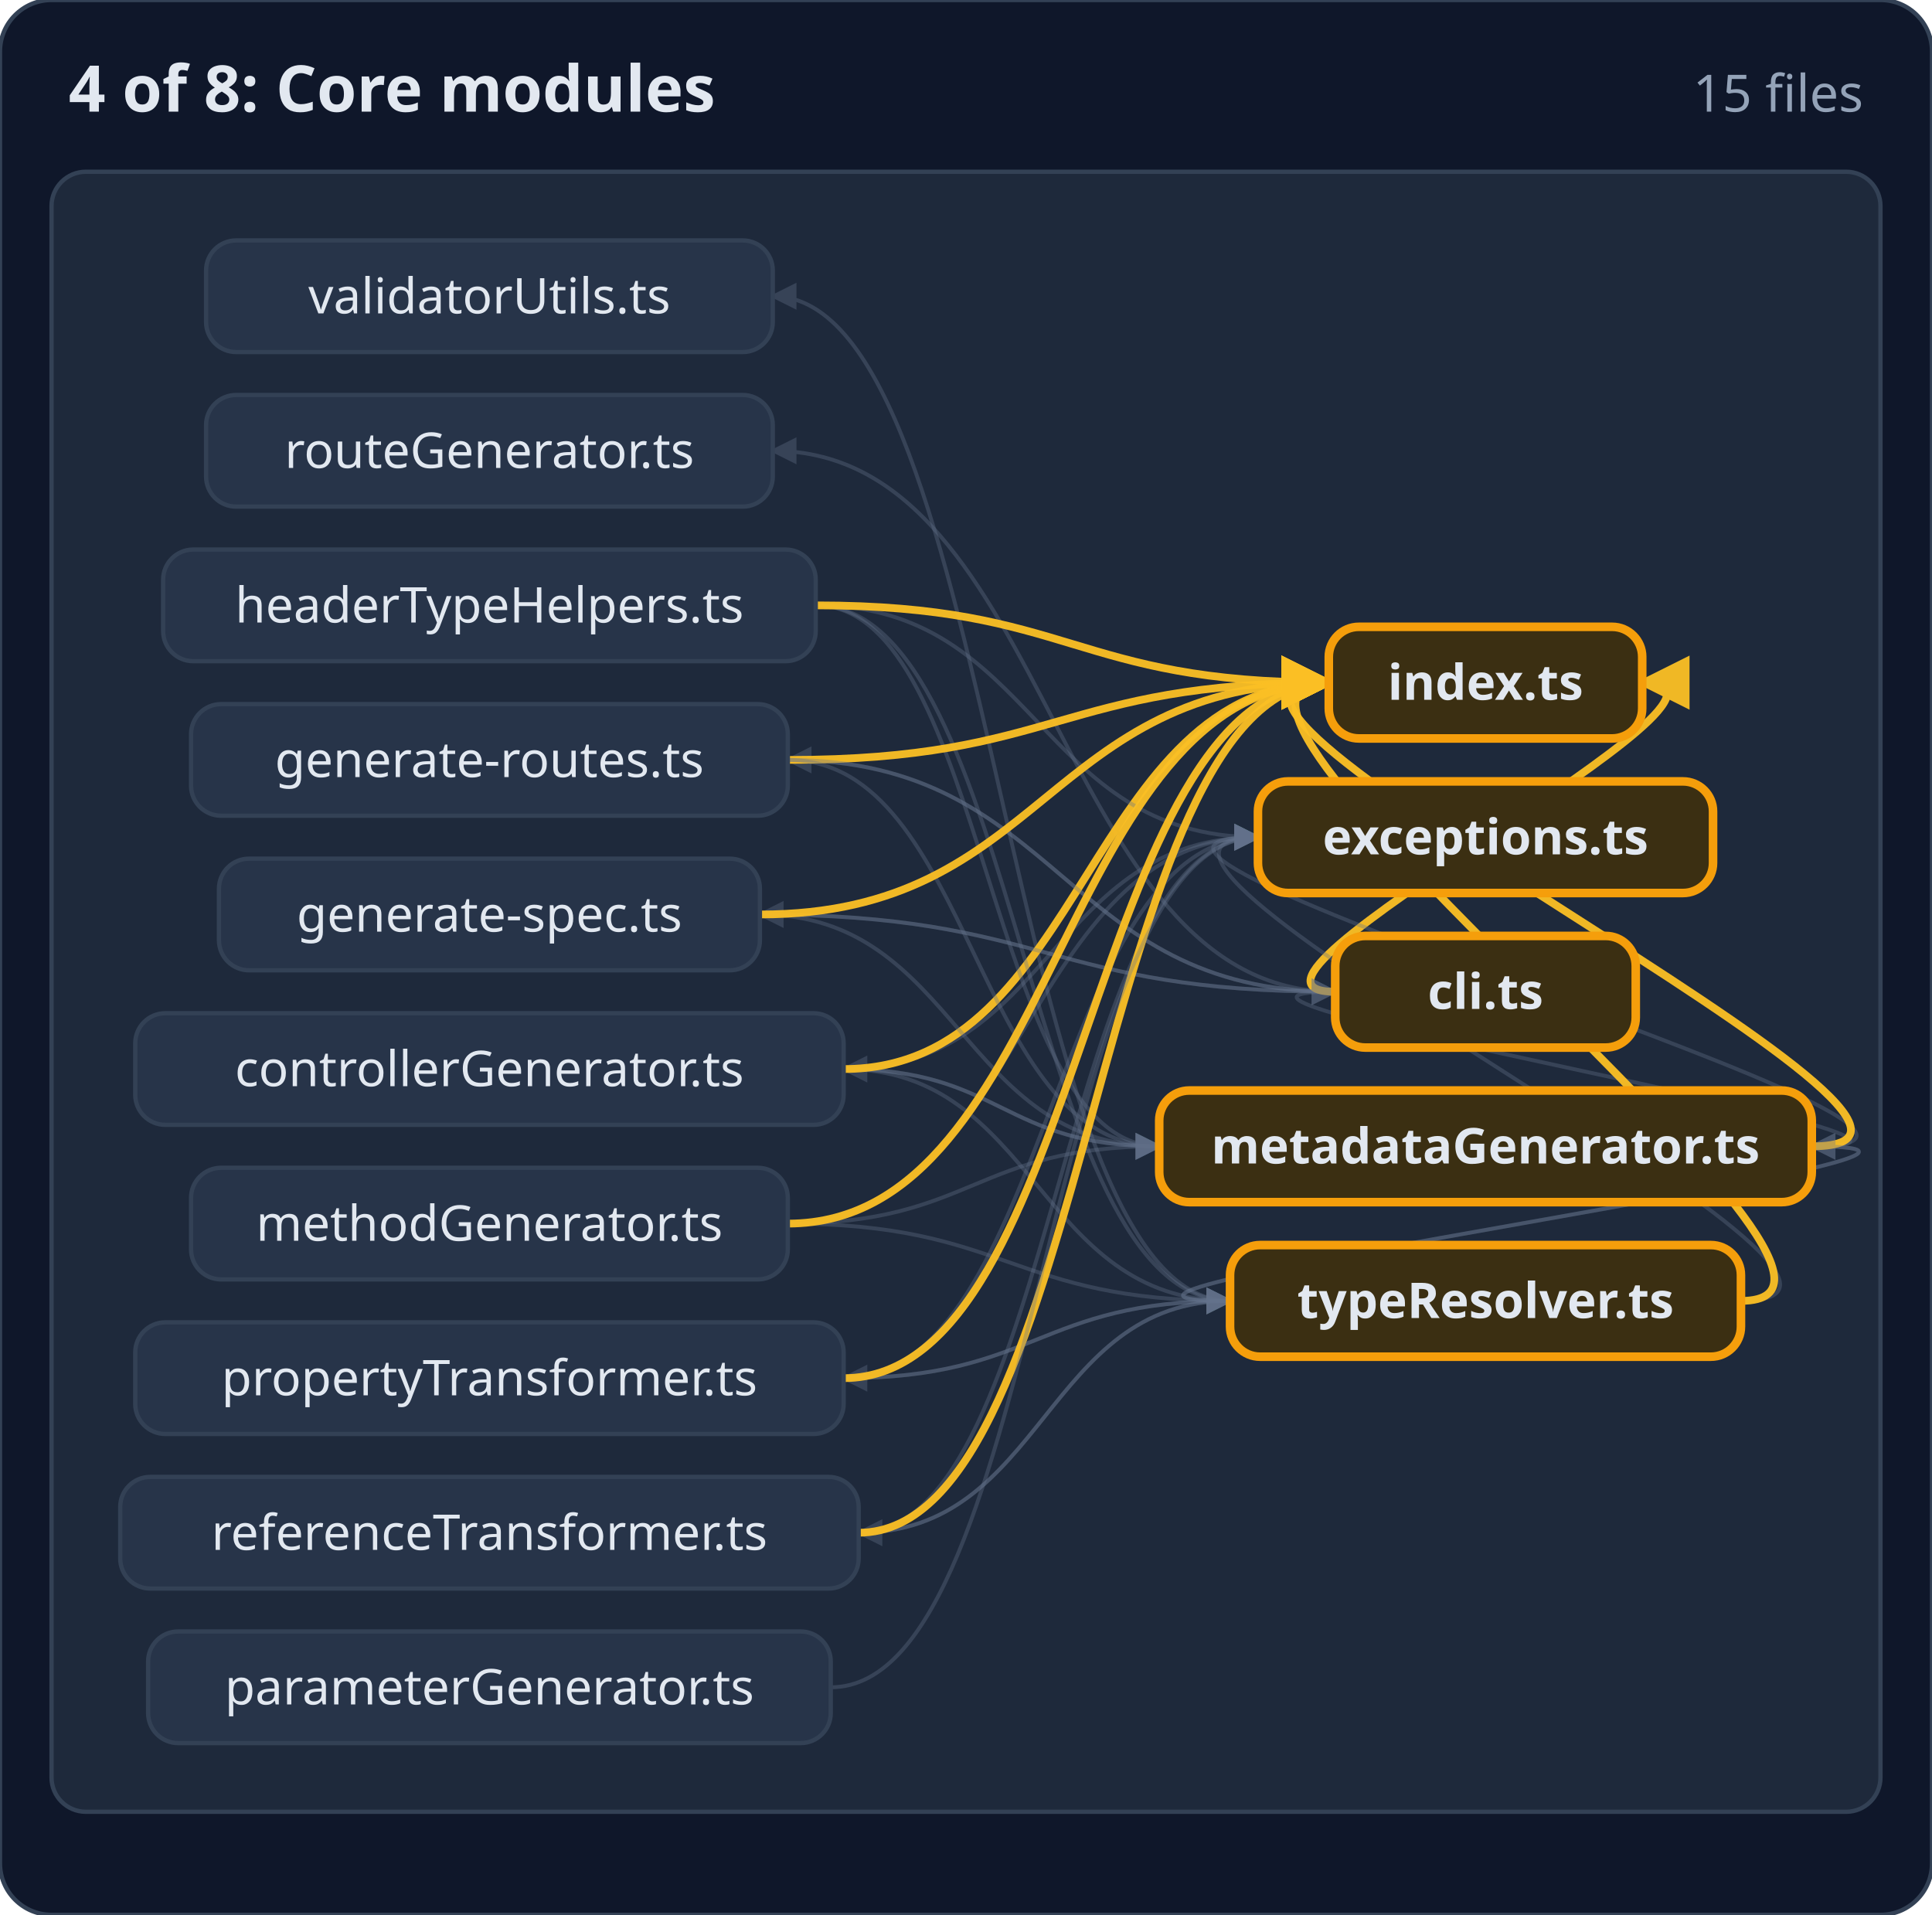
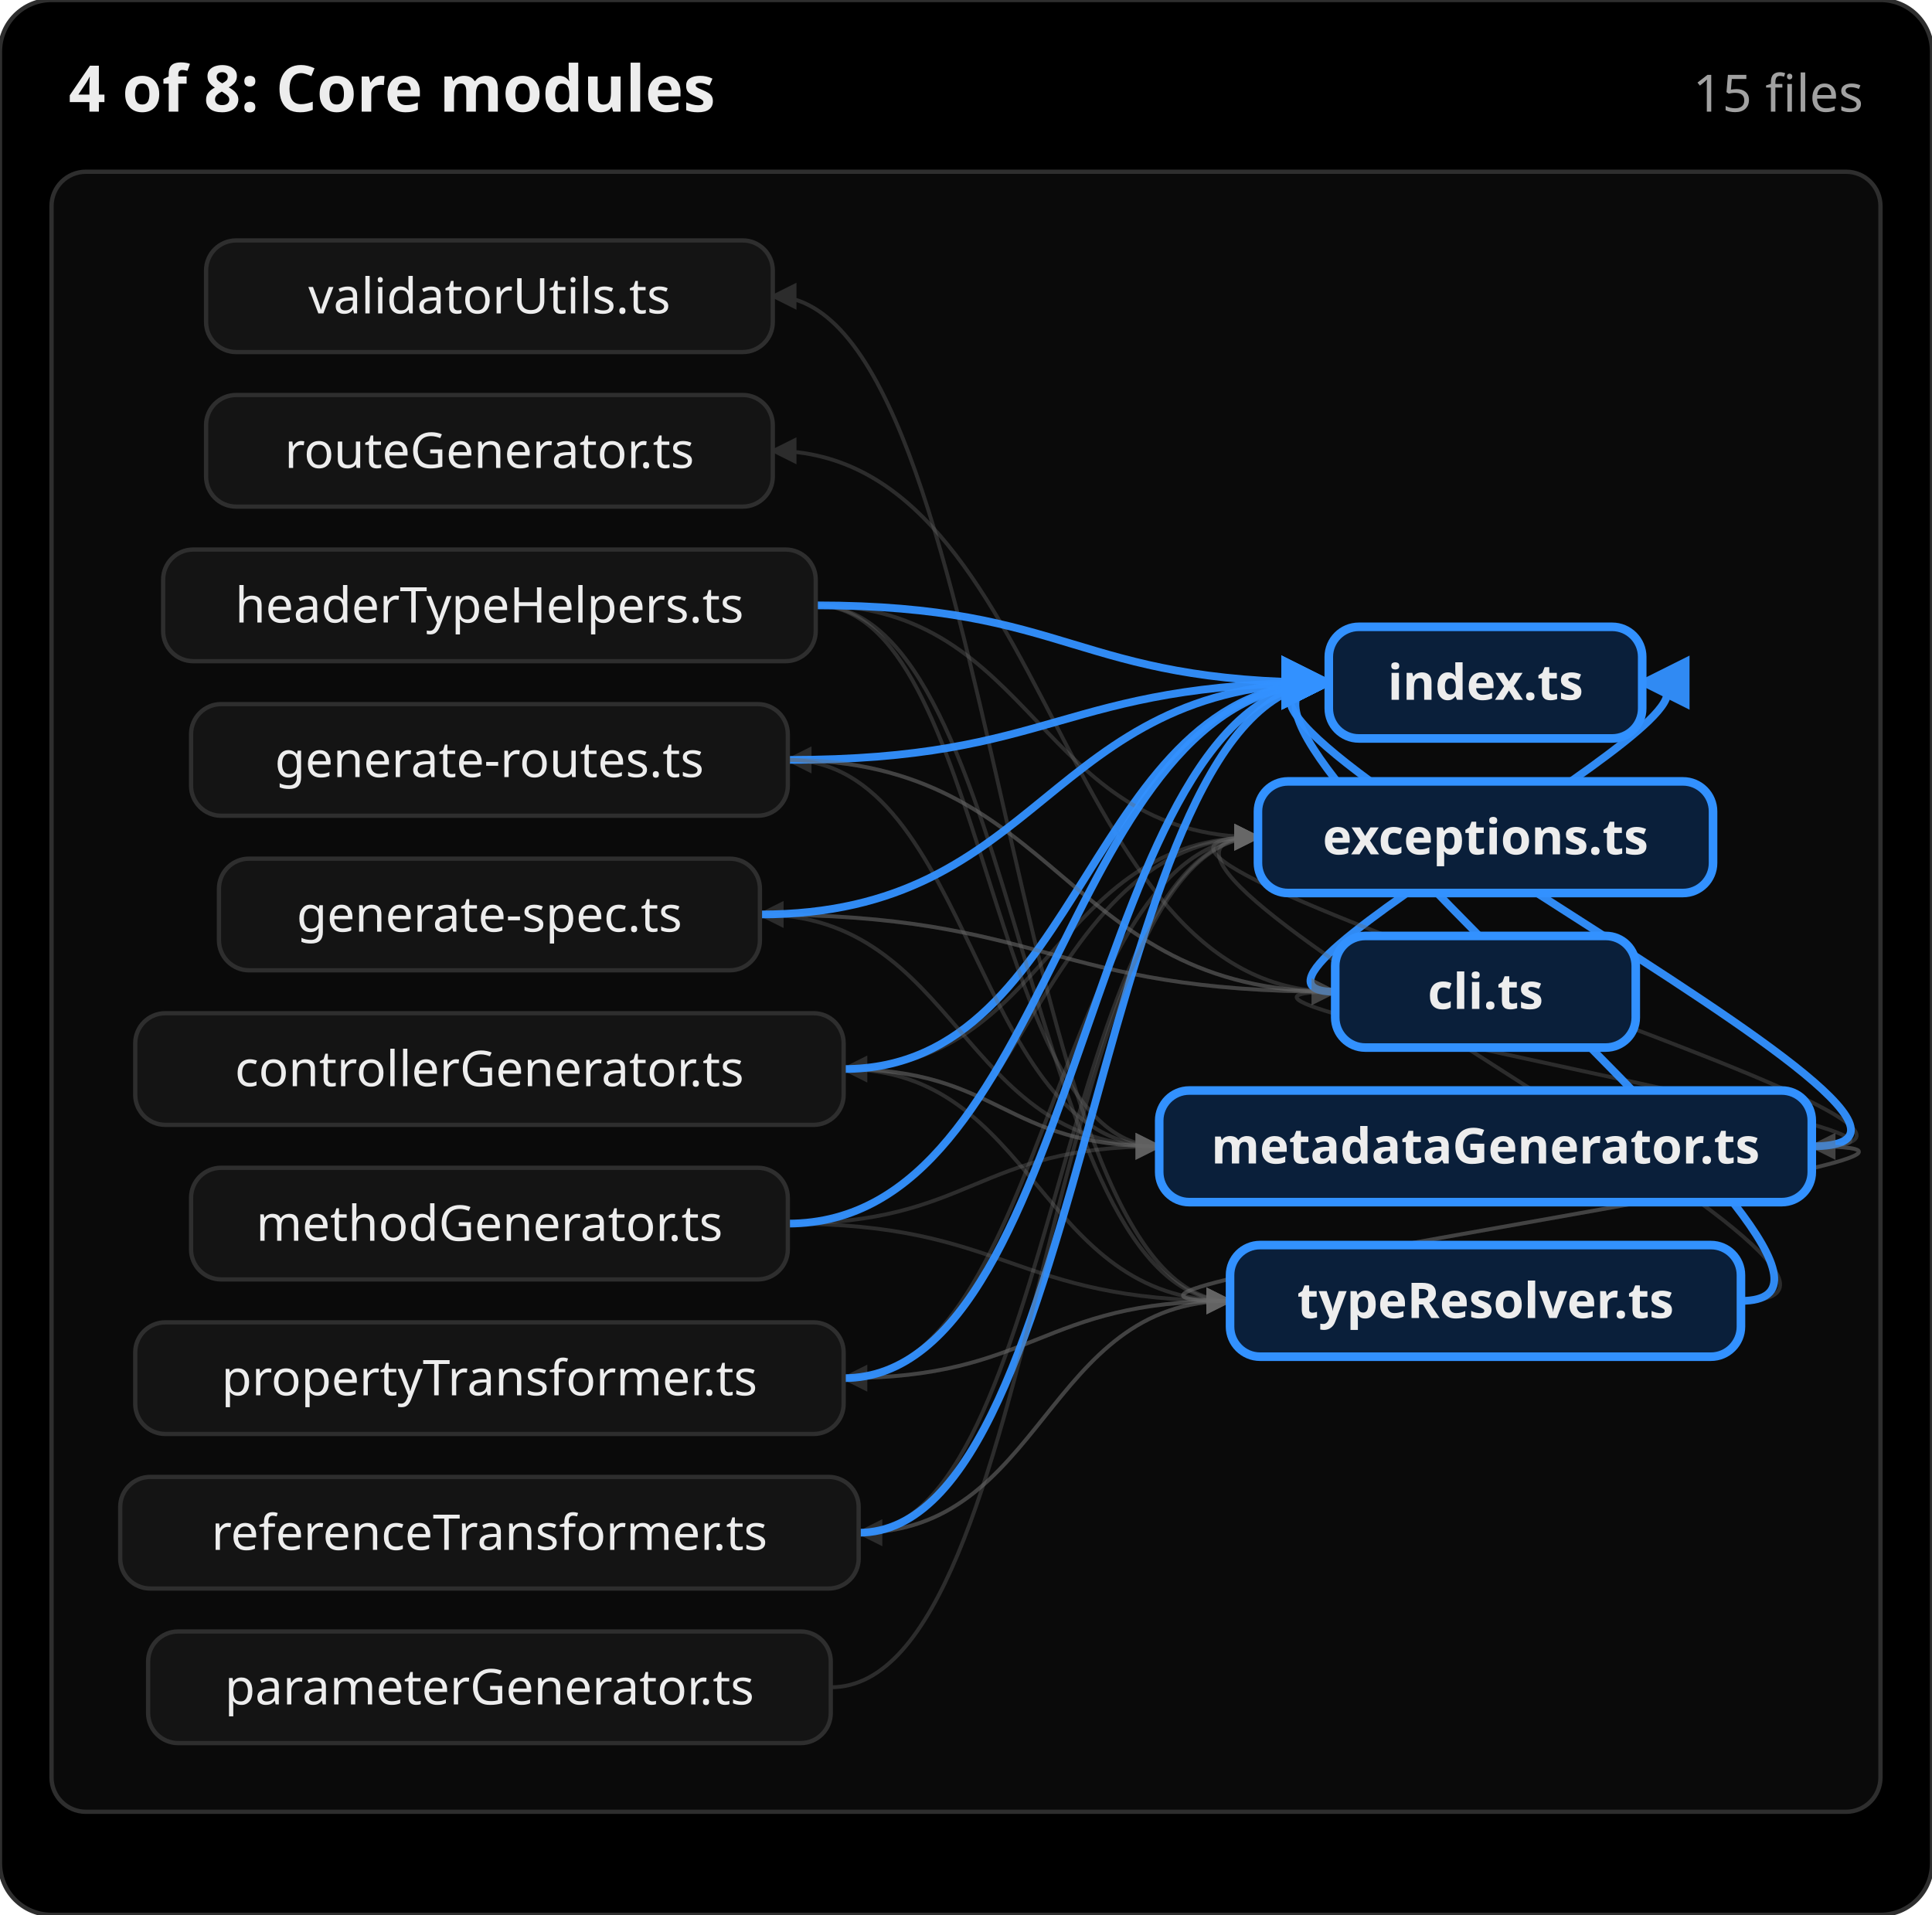
<svg xmlns="http://www.w3.org/2000/svg" viewBox="0 0 450 446" role="img" aria-label="4 of 8: Core modules" font-family="system-ui, Segoe UI, sans-serif">
  <defs>
    <marker id="a" viewBox="0 0 8 8" refX="7" refY="4" markerWidth="7" markerHeight="7" orient="auto-start-reverse">
-       <path d="M0,0 L8,4 L0,8 z" fill="#64748b" />
+       <path d="M0,0 L8,4 L0,8 z" fill="#6b6b6b" />
    </marker>
    <marker id="h" viewBox="0 0 8 8" refX="7" refY="4" markerWidth="7" markerHeight="7" orient="auto-start-reverse">
-       <path d="M0,0 L8,4 L0,8 z" fill="#fbbf24" />
+       <path d="M0,0 L8,4 L0,8 z" fill="#3291ff" />
    </marker>
  </defs>
-   <rect width="450" height="446" rx="12" fill="#0f172a" stroke="#334155" />
-   <text x="16" y="26" font-size="15" font-weight="700" fill="#e2e8f0">4 of 8: Core modules</text>
-   <text x="434" y="26" font-size="12" text-anchor="end" fill="#94a3b8">15 files</text>
+   <rect width="450" height="446" rx="12" fill="#000000" stroke="#2e2e2e" />
+   <text x="16" y="26" font-size="15" font-weight="700" fill="#ededed">4 of 8: Core modules</text>
+   <text x="434" y="26" font-size="12" text-anchor="end" fill="#a1a1a1">15 files</text>
  <g transform="translate(12,40)">
-     <rect width="426" height="382" rx="8" fill="#1e293b" stroke="#334155" />
-     <path d="M299.0,191.0 C243.5,191.0 465.5,227.0 410.0,227.0" fill="none" stroke="#64748b" stroke-width="0.9" opacity="0.35" marker-end="url(#a)" />
-     <path d="M299.0,191.0 C235.3,191.0 235.3,137.0 171.5,137.0" fill="none" stroke="#64748b" stroke-width="0.9" opacity="0.35" marker-end="url(#a)" />
-     <path d="M299.0,191.0 C232.0,191.0 232.0,173.0 165.0,173.0" fill="none" stroke="#64748b" stroke-width="0.9" opacity="0.35" marker-end="url(#a)" />
-     <path d="M299.0,191.0 C233.5,191.0 233.5,65.0 168.0,65.0" fill="none" stroke="#64748b" stroke-width="0.9" opacity="0.35" marker-end="url(#a)" />
-     <path d="M299.0,191.0 C263.3,191.0 406.3,119.0 370.5,119.0" fill="none" stroke="#fbbf24" stroke-width="1.8" opacity="0.95" marker-end="url(#h)" />
-     <path d="M258.0,227.0 C221.3,227.0 221.3,209.0 184.5,209.0" fill="none" stroke="#64748b" stroke-width="0.9" opacity="0.35" marker-end="url(#a)" />
-     <path d="M410.0,227.0 C474.5,227.0 216.5,155.0 281.0,155.0" fill="none" stroke="#64748b" stroke-width="0.9" opacity="0.35" marker-end="url(#a)" />
-     <path d="M410.0,227.0 C477.8,227.0 206.8,263.0 274.5,263.0" fill="none" stroke="#64748b" stroke-width="0.9" opacity="0.35" marker-end="url(#a)" />
-     <path d="M410.0,227.0 C466.3,227.0 241.3,119.0 297.5,119.0" fill="none" stroke="#fbbf24" stroke-width="1.8" opacity="0.95" marker-end="url(#h)" />
-     <path d="M393.5,263.0 C449.8,263.0 224.8,155.0 281.0,155.0" fill="none" stroke="#64748b" stroke-width="0.9" opacity="0.35" marker-end="url(#a)" />
-     <path d="M274.5,263.0 C206.8,263.0 477.8,227.0 410.0,227.0" fill="none" stroke="#64748b" stroke-width="0.9" opacity="0.35" marker-end="url(#a)" />
-     <path d="M274.5,263.0 C229.5,263.0 229.5,281.0 184.5,281.0" fill="none" stroke="#64748b" stroke-width="0.9" opacity="0.35" marker-end="url(#a)" />
-     <path d="M274.5,263.0 C231.3,263.0 231.3,317.0 188.0,317.0" fill="none" stroke="#64748b" stroke-width="0.9" opacity="0.35" marker-end="url(#a)" />
-     <path d="M274.5,263.0 C221.3,263.0 221.3,29.0 168.0,29.0" fill="none" stroke="#64748b" stroke-width="0.9" opacity="0.35" marker-end="url(#a)" />
-     <path d="M393.5,263.0 C441.5,263.0 249.5,119.0 297.5,119.0" fill="none" stroke="#fbbf24" stroke-width="1.8" opacity="0.95" marker-end="url(#h)" />
-     <path d="M184.5,209.0 C232.8,209.0 232.8,155.0 281.0,155.0" fill="none" stroke="#64748b" stroke-width="0.9" opacity="0.35" marker-end="url(#a)" />
-     <path d="M184.5,209.0 C221.3,209.0 221.3,227.0 258.0,227.0" fill="none" stroke="#64748b" stroke-width="0.9" opacity="0.35" marker-end="url(#a)" />
-     <path d="M184.5,209.0 C229.5,209.0 229.5,263.0 274.5,263.0" fill="none" stroke="#64748b" stroke-width="0.9" opacity="0.35" marker-end="url(#a)" />
-     <path d="M184.5,209.0 C241.0,209.0 241.0,119.0 297.5,119.0" fill="none" stroke="#fbbf24" stroke-width="1.8" opacity="0.95" marker-end="url(#h)" />
-     <path d="M178.0,101.0 C229.5,101.0 229.5,155.0 281.0,155.0" fill="none" stroke="#64748b" stroke-width="0.9" opacity="0.35" marker-end="url(#a)" />
-     <path d="M178.0,101.0 C218.0,101.0 218.0,227.0 258.0,227.0" fill="none" stroke="#64748b" stroke-width="0.9" opacity="0.35" marker-end="url(#a)" />
-     <path d="M178.0,101.0 C226.3,101.0 226.3,263.0 274.5,263.0" fill="none" stroke="#64748b" stroke-width="0.9" opacity="0.35" marker-end="url(#a)" />
-     <path d="M178.0,101.0 C237.8,101.0 237.8,119.0 297.5,119.0" fill="none" stroke="#fbbf24" stroke-width="1.8" opacity="0.95" marker-end="url(#h)" />
-     <path d="M171.5,137.0 C234.5,137.0 234.5,119.0 297.5,119.0" fill="none" stroke="#fbbf24" stroke-width="1.8" opacity="0.95" marker-end="url(#h)" />
-     <path d="M171.5,137.0 C235.3,137.0 235.3,191.0 299.0,191.0" fill="none" stroke="#64748b" stroke-width="0.9" opacity="0.35" marker-end="url(#a)" />
-     <path d="M171.5,137.0 C214.8,137.0 214.8,227.0 258.0,227.0" fill="none" stroke="#64748b" stroke-width="0.9" opacity="0.35" marker-end="url(#a)" />
-     <path d="M165.0,173.0 C232.0,173.0 232.0,191.0 299.0,191.0" fill="none" stroke="#64748b" stroke-width="0.9" opacity="0.35" marker-end="url(#a)" />
-     <path d="M165.0,173.0 C211.5,173.0 211.5,227.0 258.0,227.0" fill="none" stroke="#64748b" stroke-width="0.9" opacity="0.35" marker-end="url(#a)" />
-     <path d="M165.0,173.0 C231.3,173.0 231.3,119.0 297.5,119.0" fill="none" stroke="#fbbf24" stroke-width="1.8" opacity="0.95" marker-end="url(#h)" />
-     <path d="M171.5,245.0 C226.3,245.0 226.3,155.0 281.0,155.0" fill="none" stroke="#64748b" stroke-width="0.9" opacity="0.35" marker-end="url(#a)" />
-     <path d="M171.5,245.0 C214.8,245.0 214.8,227.0 258.0,227.0" fill="none" stroke="#64748b" stroke-width="0.9" opacity="0.35" marker-end="url(#a)" />
-     <path d="M171.5,245.0 C223.0,245.0 223.0,263.0 274.5,263.0" fill="none" stroke="#64748b" stroke-width="0.9" opacity="0.35" marker-end="url(#a)" />
-     <path d="M171.5,245.0 C234.5,245.0 234.5,119.0 297.5,119.0" fill="none" stroke="#fbbf24" stroke-width="1.8" opacity="0.95" marker-end="url(#h)" />
-     <path d="M184.5,281.0 C232.8,281.0 232.8,155.0 281.0,155.0" fill="none" stroke="#64748b" stroke-width="0.9" opacity="0.35" marker-end="url(#a)" />
-     <path d="M184.5,281.0 C229.5,281.0 229.5,263.0 274.5,263.0" fill="none" stroke="#64748b" stroke-width="0.9" opacity="0.35" marker-end="url(#a)" />
-     <path d="M184.5,281.0 C241.0,281.0 241.0,119.0 297.5,119.0" fill="none" stroke="#fbbf24" stroke-width="1.8" opacity="0.95" marker-end="url(#h)" />
-     <path d="M188.0,317.0 C234.5,317.0 234.5,155.0 281.0,155.0" fill="none" stroke="#64748b" stroke-width="0.9" opacity="0.35" marker-end="url(#a)" />
-     <path d="M188.0,317.0 C231.3,317.0 231.3,263.0 274.5,263.0" fill="none" stroke="#64748b" stroke-width="0.9" opacity="0.35" marker-end="url(#a)" />
-     <path d="M188.0,317.0 C242.8,317.0 242.8,119.0 297.5,119.0" fill="none" stroke="#fbbf24" stroke-width="1.8" opacity="0.95" marker-end="url(#h)" />
-     <path d="M181.5,353.0 C231.3,353.0 231.3,155.0 281.0,155.0" fill="none" stroke="#64748b" stroke-width="0.9" opacity="0.35" marker-end="url(#a)" />
+     <rect width="426" height="382" rx="8" fill="#0a0a0a" stroke="#2e2e2e" />
+     <path d="M299.0,191.0 C243.5,191.0 465.5,227.0 410.0,227.0" fill="none" stroke="#6b6b6b" stroke-width="0.9" opacity="0.35" marker-end="url(#a)" />
+     <path d="M299.0,191.0 C235.3,191.0 235.3,137.0 171.5,137.0" fill="none" stroke="#6b6b6b" stroke-width="0.9" opacity="0.35" marker-end="url(#a)" />
+     <path d="M299.0,191.0 C232.0,191.0 232.0,173.0 165.0,173.0" fill="none" stroke="#6b6b6b" stroke-width="0.9" opacity="0.35" marker-end="url(#a)" />
+     <path d="M299.0,191.0 C233.5,191.0 233.5,65.0 168.0,65.0" fill="none" stroke="#6b6b6b" stroke-width="0.9" opacity="0.35" marker-end="url(#a)" />
+     <path d="M299.0,191.0 C263.3,191.0 406.3,119.0 370.5,119.0" fill="none" stroke="#3291ff" stroke-width="1.8" opacity="0.95" marker-end="url(#h)" />
+     <path d="M258.0,227.0 C221.3,227.0 221.3,209.0 184.5,209.0" fill="none" stroke="#6b6b6b" stroke-width="0.9" opacity="0.35" marker-end="url(#a)" />
+     <path d="M410.0,227.0 C474.5,227.0 216.5,155.0 281.0,155.0" fill="none" stroke="#6b6b6b" stroke-width="0.9" opacity="0.35" marker-end="url(#a)" />
+     <path d="M410.0,227.0 C477.8,227.0 206.8,263.0 274.5,263.0" fill="none" stroke="#6b6b6b" stroke-width="0.9" opacity="0.35" marker-end="url(#a)" />
+     <path d="M410.0,227.0 C466.3,227.0 241.3,119.0 297.5,119.0" fill="none" stroke="#3291ff" stroke-width="1.8" opacity="0.95" marker-end="url(#h)" />
+     <path d="M393.5,263.0 C449.8,263.0 224.8,155.0 281.0,155.0" fill="none" stroke="#6b6b6b" stroke-width="0.9" opacity="0.35" marker-end="url(#a)" />
+     <path d="M274.5,263.0 C206.8,263.0 477.8,227.0 410.0,227.0" fill="none" stroke="#6b6b6b" stroke-width="0.9" opacity="0.35" marker-end="url(#a)" />
+     <path d="M274.5,263.0 C229.5,263.0 229.5,281.0 184.5,281.0" fill="none" stroke="#6b6b6b" stroke-width="0.9" opacity="0.35" marker-end="url(#a)" />
+     <path d="M274.5,263.0 C231.3,263.0 231.3,317.0 188.0,317.0" fill="none" stroke="#6b6b6b" stroke-width="0.9" opacity="0.35" marker-end="url(#a)" />
+     <path d="M274.5,263.0 C221.3,263.0 221.3,29.0 168.0,29.0" fill="none" stroke="#6b6b6b" stroke-width="0.9" opacity="0.35" marker-end="url(#a)" />
+     <path d="M393.5,263.0 C441.5,263.0 249.5,119.0 297.5,119.0" fill="none" stroke="#3291ff" stroke-width="1.8" opacity="0.95" marker-end="url(#h)" />
+     <path d="M184.5,209.0 C232.8,209.0 232.8,155.0 281.0,155.0" fill="none" stroke="#6b6b6b" stroke-width="0.9" opacity="0.35" marker-end="url(#a)" />
+     <path d="M184.5,209.0 C221.3,209.0 221.3,227.0 258.0,227.0" fill="none" stroke="#6b6b6b" stroke-width="0.9" opacity="0.35" marker-end="url(#a)" />
+     <path d="M184.5,209.0 C229.5,209.0 229.5,263.0 274.5,263.0" fill="none" stroke="#6b6b6b" stroke-width="0.9" opacity="0.35" marker-end="url(#a)" />
+     <path d="M184.5,209.0 C241.0,209.0 241.0,119.0 297.5,119.0" fill="none" stroke="#3291ff" stroke-width="1.8" opacity="0.95" marker-end="url(#h)" />
+     <path d="M178.0,101.0 C229.5,101.0 229.5,155.0 281.0,155.0" fill="none" stroke="#6b6b6b" stroke-width="0.9" opacity="0.35" marker-end="url(#a)" />
+     <path d="M178.0,101.0 C218.0,101.0 218.0,227.0 258.0,227.0" fill="none" stroke="#6b6b6b" stroke-width="0.9" opacity="0.35" marker-end="url(#a)" />
+     <path d="M178.0,101.0 C226.3,101.0 226.3,263.0 274.5,263.0" fill="none" stroke="#6b6b6b" stroke-width="0.9" opacity="0.35" marker-end="url(#a)" />
+     <path d="M178.0,101.0 C237.8,101.0 237.8,119.0 297.5,119.0" fill="none" stroke="#3291ff" stroke-width="1.8" opacity="0.95" marker-end="url(#h)" />
+     <path d="M171.5,137.0 C234.5,137.0 234.5,119.0 297.5,119.0" fill="none" stroke="#3291ff" stroke-width="1.8" opacity="0.95" marker-end="url(#h)" />
+     <path d="M171.5,137.0 C235.3,137.0 235.3,191.0 299.0,191.0" fill="none" stroke="#6b6b6b" stroke-width="0.9" opacity="0.35" marker-end="url(#a)" />
+     <path d="M171.5,137.0 C214.8,137.0 214.8,227.0 258.0,227.0" fill="none" stroke="#6b6b6b" stroke-width="0.9" opacity="0.35" marker-end="url(#a)" />
+     <path d="M165.0,173.0 C232.0,173.0 232.0,191.0 299.0,191.0" fill="none" stroke="#6b6b6b" stroke-width="0.9" opacity="0.35" marker-end="url(#a)" />
+     <path d="M165.0,173.0 C211.5,173.0 211.5,227.0 258.0,227.0" fill="none" stroke="#6b6b6b" stroke-width="0.9" opacity="0.35" marker-end="url(#a)" />
+     <path d="M165.0,173.0 C231.3,173.0 231.3,119.0 297.5,119.0" fill="none" stroke="#3291ff" stroke-width="1.8" opacity="0.95" marker-end="url(#h)" />
+     <path d="M171.5,245.0 C226.3,245.0 226.3,155.0 281.0,155.0" fill="none" stroke="#6b6b6b" stroke-width="0.9" opacity="0.35" marker-end="url(#a)" />
+     <path d="M171.5,245.0 C214.8,245.0 214.8,227.0 258.0,227.0" fill="none" stroke="#6b6b6b" stroke-width="0.9" opacity="0.35" marker-end="url(#a)" />
+     <path d="M171.5,245.0 C223.0,245.0 223.0,263.0 274.5,263.0" fill="none" stroke="#6b6b6b" stroke-width="0.9" opacity="0.35" marker-end="url(#a)" />
+     <path d="M171.5,245.0 C234.5,245.0 234.5,119.0 297.5,119.0" fill="none" stroke="#3291ff" stroke-width="1.8" opacity="0.95" marker-end="url(#h)" />
+     <path d="M184.5,281.0 C232.8,281.0 232.8,155.0 281.0,155.0" fill="none" stroke="#6b6b6b" stroke-width="0.9" opacity="0.35" marker-end="url(#a)" />
+     <path d="M184.5,281.0 C229.5,281.0 229.5,263.0 274.5,263.0" fill="none" stroke="#6b6b6b" stroke-width="0.9" opacity="0.35" marker-end="url(#a)" />
+     <path d="M184.5,281.0 C241.0,281.0 241.0,119.0 297.5,119.0" fill="none" stroke="#3291ff" stroke-width="1.8" opacity="0.95" marker-end="url(#h)" />
+     <path d="M188.0,317.0 C234.5,317.0 234.5,155.0 281.0,155.0" fill="none" stroke="#6b6b6b" stroke-width="0.9" opacity="0.35" marker-end="url(#a)" />
+     <path d="M188.0,317.0 C231.3,317.0 231.3,263.0 274.5,263.0" fill="none" stroke="#6b6b6b" stroke-width="0.9" opacity="0.35" marker-end="url(#a)" />
+     <path d="M188.0,317.0 C242.8,317.0 242.8,119.0 297.5,119.0" fill="none" stroke="#3291ff" stroke-width="1.8" opacity="0.95" marker-end="url(#h)" />
+     <path d="M181.5,353.0 C231.3,353.0 231.3,155.0 281.0,155.0" fill="none" stroke="#6b6b6b" stroke-width="0.9" opacity="0.35" marker-end="url(#a)" />
    <g>
-       <rect x="36" y="16" width="132" height="26" rx="7" fill="#273449" stroke="#334155" stroke-width="1" />
-       <text x="102" y="33" text-anchor="middle" font-size="11.5" fill="#e2e8f0" font-weight="400">validatorUtils.ts</text>
+       <rect x="36" y="16" width="132" height="26" rx="7" fill="#141414" stroke="#2e2e2e" stroke-width="1" />
+       <text x="102" y="33" text-anchor="middle" font-size="11.5" fill="#ededed" font-weight="400">validatorUtils.ts</text>
    </g>
    <g>
-       <rect x="36" y="52" width="132" height="26" rx="7" fill="#273449" stroke="#334155" stroke-width="1" />
-       <text x="102" y="69" text-anchor="middle" font-size="11.5" fill="#e2e8f0" font-weight="400">routeGenerator.ts</text>
+       <rect x="36" y="52" width="132" height="26" rx="7" fill="#141414" stroke="#2e2e2e" stroke-width="1" />
+       <text x="102" y="69" text-anchor="middle" font-size="11.5" fill="#ededed" font-weight="400">routeGenerator.ts</text>
    </g>
    <g>
-       <rect x="26" y="88" width="152" height="26" rx="7" fill="#273449" stroke="#334155" stroke-width="1" />
-       <text x="102" y="105" text-anchor="middle" font-size="11.5" fill="#e2e8f0" font-weight="400">headerTypeHelpers.ts</text>
+       <rect x="26" y="88" width="152" height="26" rx="7" fill="#141414" stroke="#2e2e2e" stroke-width="1" />
+       <text x="102" y="105" text-anchor="middle" font-size="11.5" fill="#ededed" font-weight="400">headerTypeHelpers.ts</text>
    </g>
    <g>
-       <rect x="32.5" y="124" width="139" height="26" rx="7" fill="#273449" stroke="#334155" stroke-width="1" />
-       <text x="102" y="141" text-anchor="middle" font-size="11.5" fill="#e2e8f0" font-weight="400">generate-routes.ts</text>
+       <rect x="32.5" y="124" width="139" height="26" rx="7" fill="#141414" stroke="#2e2e2e" stroke-width="1" />
+       <text x="102" y="141" text-anchor="middle" font-size="11.5" fill="#ededed" font-weight="400">generate-routes.ts</text>
    </g>
    <g>
-       <rect x="39" y="160" width="126" height="26" rx="7" fill="#273449" stroke="#334155" stroke-width="1" />
-       <text x="102" y="177" text-anchor="middle" font-size="11.5" fill="#e2e8f0" font-weight="400">generate-spec.ts</text>
+       <rect x="39" y="160" width="126" height="26" rx="7" fill="#141414" stroke="#2e2e2e" stroke-width="1" />
+       <text x="102" y="177" text-anchor="middle" font-size="11.5" fill="#ededed" font-weight="400">generate-spec.ts</text>
    </g>
    <g>
-       <rect x="19.5" y="196" width="165" height="26" rx="7" fill="#273449" stroke="#334155" stroke-width="1" />
-       <text x="102" y="213" text-anchor="middle" font-size="11.5" fill="#e2e8f0" font-weight="400">controllerGenerator.ts</text>
+       <rect x="19.5" y="196" width="165" height="26" rx="7" fill="#141414" stroke="#2e2e2e" stroke-width="1" />
+       <text x="102" y="213" text-anchor="middle" font-size="11.5" fill="#ededed" font-weight="400">controllerGenerator.ts</text>
    </g>
    <g>
-       <rect x="32.5" y="232" width="139" height="26" rx="7" fill="#273449" stroke="#334155" stroke-width="1" />
-       <text x="102" y="249" text-anchor="middle" font-size="11.5" fill="#e2e8f0" font-weight="400">methodGenerator.ts</text>
+       <rect x="32.5" y="232" width="139" height="26" rx="7" fill="#141414" stroke="#2e2e2e" stroke-width="1" />
+       <text x="102" y="249" text-anchor="middle" font-size="11.5" fill="#ededed" font-weight="400">methodGenerator.ts</text>
    </g>
    <g>
-       <rect x="19.5" y="268" width="165" height="26" rx="7" fill="#273449" stroke="#334155" stroke-width="1" />
-       <text x="102" y="285" text-anchor="middle" font-size="11.5" fill="#e2e8f0" font-weight="400">propertyTransformer.ts</text>
+       <rect x="19.5" y="268" width="165" height="26" rx="7" fill="#141414" stroke="#2e2e2e" stroke-width="1" />
+       <text x="102" y="285" text-anchor="middle" font-size="11.5" fill="#ededed" font-weight="400">propertyTransformer.ts</text>
    </g>
    <g>
-       <rect x="16" y="304" width="172" height="26" rx="7" fill="#273449" stroke="#334155" stroke-width="1" />
-       <text x="102" y="321" text-anchor="middle" font-size="11.5" fill="#e2e8f0" font-weight="400">referenceTransformer.ts</text>
+       <rect x="16" y="304" width="172" height="26" rx="7" fill="#141414" stroke="#2e2e2e" stroke-width="1" />
+       <text x="102" y="321" text-anchor="middle" font-size="11.5" fill="#ededed" font-weight="400">referenceTransformer.ts</text>
    </g>
    <g>
-       <rect x="22.5" y="340" width="159" height="26" rx="7" fill="#273449" stroke="#334155" stroke-width="1" />
-       <text x="102" y="357" text-anchor="middle" font-size="11.5" fill="#e2e8f0" font-weight="400">parameterGenerator.ts</text>
+       <rect x="22.5" y="340" width="159" height="26" rx="7" fill="#141414" stroke="#2e2e2e" stroke-width="1" />
+       <text x="102" y="357" text-anchor="middle" font-size="11.5" fill="#ededed" font-weight="400">parameterGenerator.ts</text>
    </g>
    <g>
-       <rect x="297.5" y="106" width="73" height="26" rx="7" fill="#3b2f12" stroke="#f59e0b" stroke-width="2" />
-       <text x="334" y="123" text-anchor="middle" font-size="11.5" fill="#e2e8f0" font-weight="700">index.ts</text>
+       <rect x="297.5" y="106" width="73" height="26" rx="7" fill="#0a1f3a" stroke="#3291ff" stroke-width="2" />
+       <text x="334" y="123" text-anchor="middle" font-size="11.5" fill="#ededed" font-weight="700">index.ts</text>
    </g>
    <g>
-       <rect x="281" y="142" width="106" height="26" rx="7" fill="#3b2f12" stroke="#f59e0b" stroke-width="2" />
-       <text x="334" y="159" text-anchor="middle" font-size="11.5" fill="#e2e8f0" font-weight="700">exceptions.ts</text>
+       <rect x="281" y="142" width="106" height="26" rx="7" fill="#0a1f3a" stroke="#3291ff" stroke-width="2" />
+       <text x="334" y="159" text-anchor="middle" font-size="11.5" fill="#ededed" font-weight="700">exceptions.ts</text>
    </g>
    <g>
-       <rect x="299" y="178" width="70" height="26" rx="7" fill="#3b2f12" stroke="#f59e0b" stroke-width="2" />
-       <text x="334" y="195" text-anchor="middle" font-size="11.5" fill="#e2e8f0" font-weight="700">cli.ts</text>
+       <rect x="299" y="178" width="70" height="26" rx="7" fill="#0a1f3a" stroke="#3291ff" stroke-width="2" />
+       <text x="334" y="195" text-anchor="middle" font-size="11.5" fill="#ededed" font-weight="700">cli.ts</text>
    </g>
    <g>
-       <rect x="258" y="214" width="152" height="26" rx="7" fill="#3b2f12" stroke="#f59e0b" stroke-width="2" />
-       <text x="334" y="231" text-anchor="middle" font-size="11.5" fill="#e2e8f0" font-weight="700">metadataGenerator.ts</text>
+       <rect x="258" y="214" width="152" height="26" rx="7" fill="#0a1f3a" stroke="#3291ff" stroke-width="2" />
+       <text x="334" y="231" text-anchor="middle" font-size="11.5" fill="#ededed" font-weight="700">metadataGenerator.ts</text>
    </g>
    <g>
-       <rect x="274.5" y="250" width="119" height="26" rx="7" fill="#3b2f12" stroke="#f59e0b" stroke-width="2" />
-       <text x="334" y="267" text-anchor="middle" font-size="11.5" fill="#e2e8f0" font-weight="700">typeResolver.ts</text>
+       <rect x="274.5" y="250" width="119" height="26" rx="7" fill="#0a1f3a" stroke="#3291ff" stroke-width="2" />
+       <text x="334" y="267" text-anchor="middle" font-size="11.5" fill="#ededed" font-weight="700">typeResolver.ts</text>
    </g>
  </g>
</svg>
